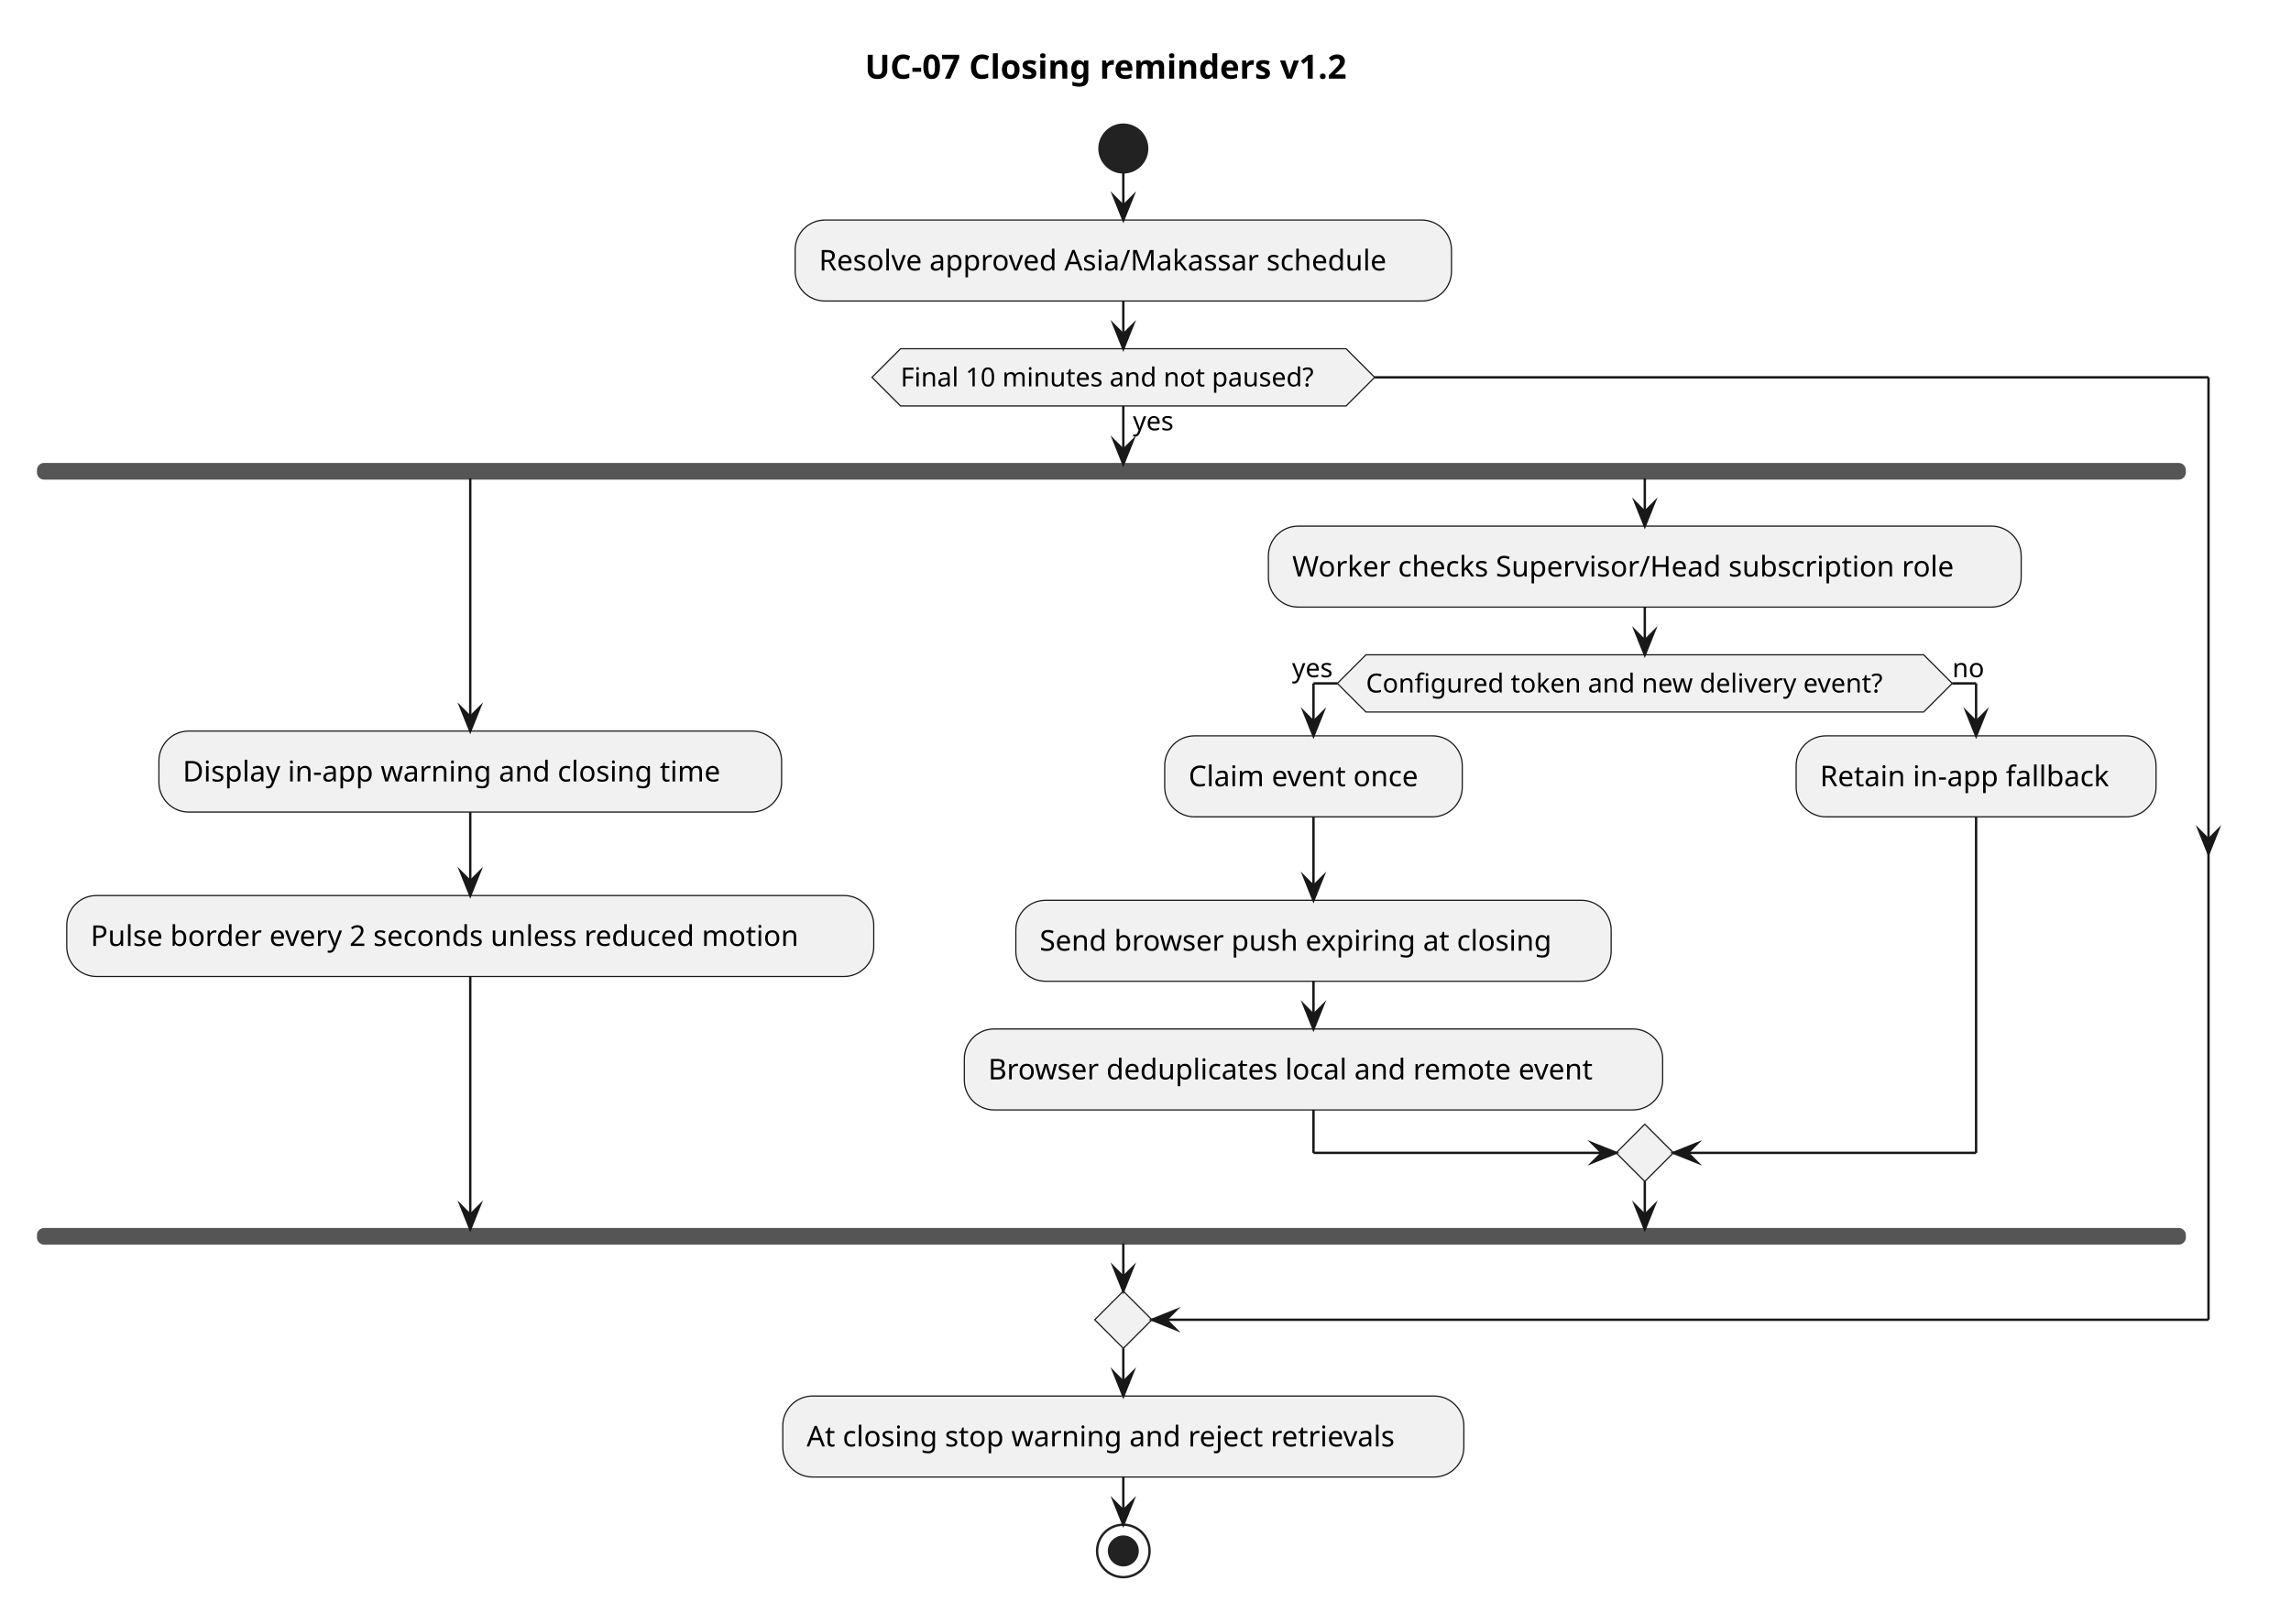
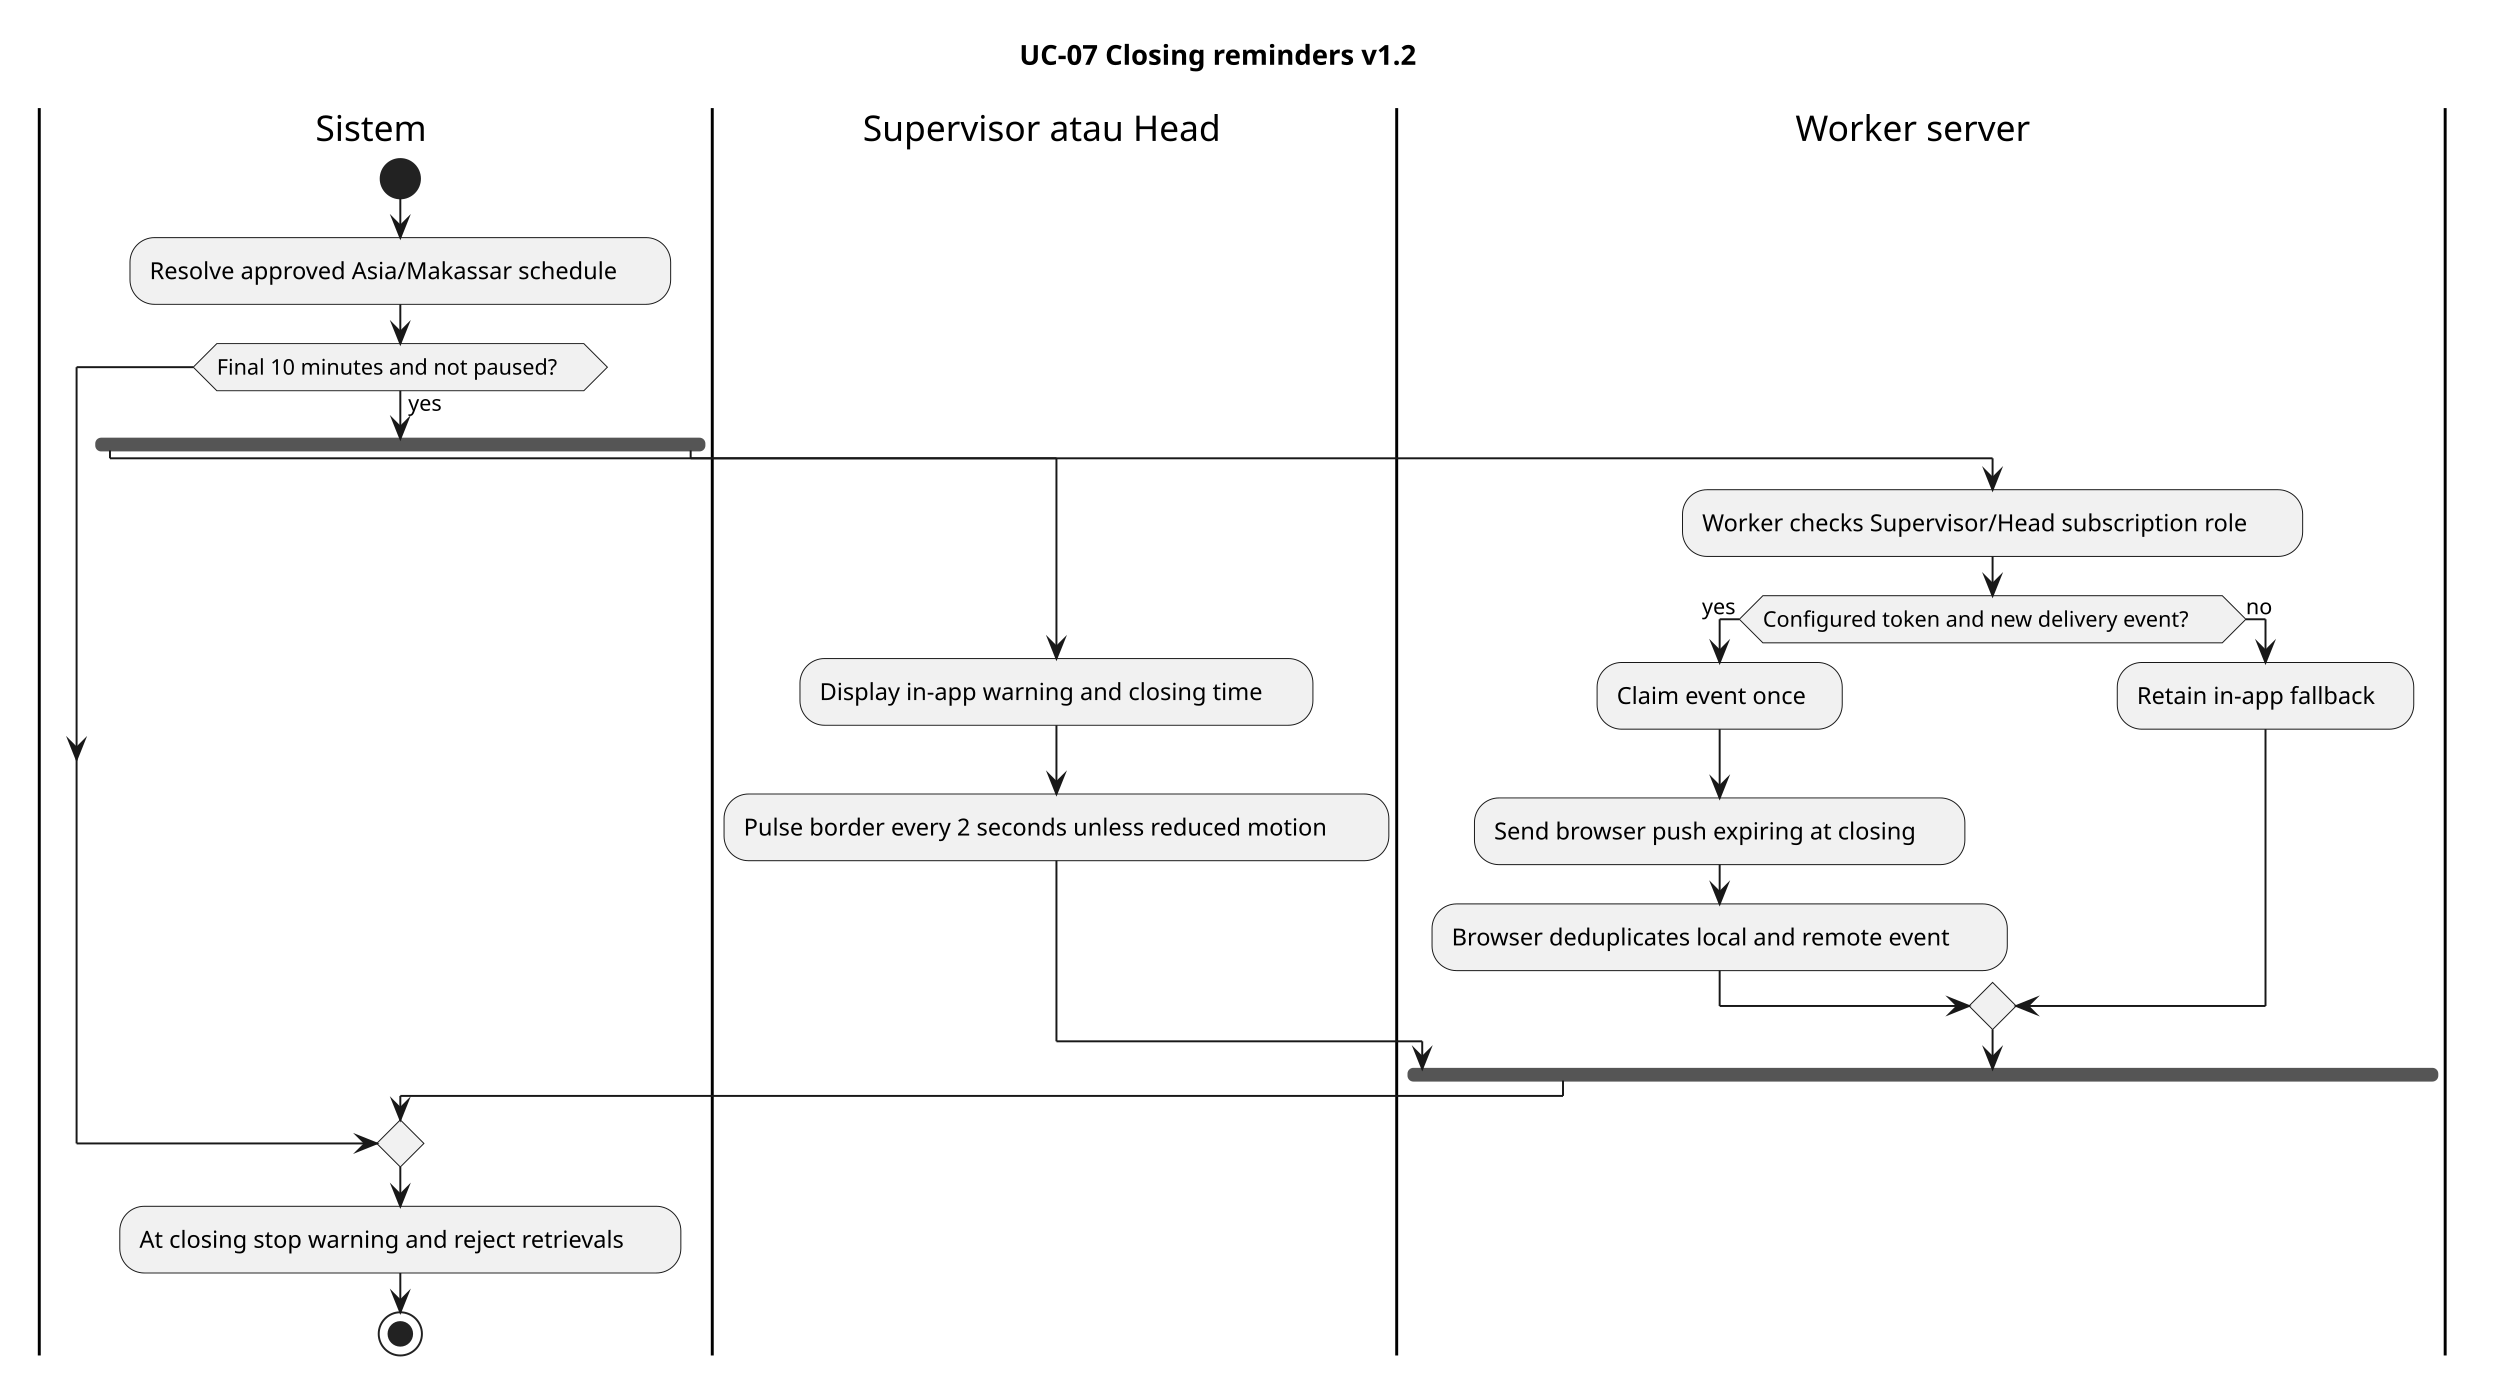
- <svg xmlns="http://www.w3.org/2000/svg" version="1.1" data-diagram-type="ACTIVITY" style="width:961px;height:681px;background:#FFFFFF;" width="961px" height="681px" viewBox="0 0 961 681" zoomAndPan="magnify" preserveAspectRatio="none" contentStyleType="text/css">
+ <svg xmlns="http://www.w3.org/2000/svg" version="1.1" data-diagram-type="ACTIVITY" style="width:1273px;height:711px;background:#FFFFFF;" width="1273px" height="711px" viewBox="0 0 1273 711" zoomAndPan="magnify" preserveAspectRatio="none" contentStyleType="text/css">
  <defs />
  <g font-family="sans-serif" lengthAdjust="spacing">
    <g class="title" data-source-line="1">
-       <text x="362.795" y="32.995" fill="#000" font-size="14" textLength="233.803" font-weight="700">UC-07 Closing reminders v1.2</text>
+       <text x="519.07" y="32.995" fill="#000" font-size="14" textLength="233.803" font-weight="700">UC-07 Closing reminders v1.2</text>
    </g>
-     <ellipse cx="471.197" cy="62.297" rx="10" ry="10" fill="#222" style="stroke:#222;stroke-width:1;" />
-     <rect x="333.542" y="92.297" width="275.311" height="33.969" fill="#F1F1F1" style="stroke:#181818;stroke-width:0.5;" rx="12.5" ry="12.5" />
-     <text x="343.542" y="113.436" fill="#000" font-size="12" textLength="255.311">Resolve approved Asia/Makassar schedule</text>
-     <rect x="16" y="194.668" width="900.394" height="6" fill="#555" style="stroke:#555;stroke-width:1;" rx="2.5" ry="2.5" />
-     <rect x="66.657" y="306.637" width="261.195" height="33.969" fill="#F1F1F1" style="stroke:#181818;stroke-width:0.5;" rx="12.5" ry="12.5" />
-     <text x="76.657" y="327.775" fill="#000" font-size="12" textLength="241.195">Display in-app warning and closing time</text>
-     <rect x="28" y="375.605" width="338.51" height="33.969" fill="#F1F1F1" style="stroke:#181818;stroke-width:0.5;" rx="12.5" ry="12.5" />
-     <text x="38" y="396.744" fill="#000" font-size="12" textLength="318.51">Pulse border every 2 seconds unless reduced motion</text>
-     <rect x="532.05" y="220.668" width="315.775" height="33.969" fill="#F1F1F1" style="stroke:#181818;stroke-width:0.5;" rx="12.5" ry="12.5" />
-     <text x="542.05" y="241.807" fill="#000" font-size="12" textLength="295.775">Worker checks Supervisor/Head subscription role</text>
-     <polygon points="572.966,274.637,806.909,274.637,818.909,286.637,806.909,298.637,572.966,298.637,560.966,286.637,572.966,274.637" fill="#F1F1F1" style="stroke:#181818;stroke-width:0.5;stroke-linejoin:miter;stroke-miterlimit:10;" />
-     <text x="572.966" y="290.445" fill="#000" font-size="11" textLength="233.943">Configured token and new delivery event?</text>
-     <text x="541.958" y="284.042" fill="#000" font-size="11" textLength="19.008">yes</text>
-     <text x="818.909" y="284.042" fill="#000" font-size="11" textLength="13.702">no</text>
-     <rect x="488.554" y="308.637" width="124.824" height="33.969" fill="#F1F1F1" style="stroke:#181818;stroke-width:0.5;" rx="12.5" ry="12.5" />
-     <text x="498.554" y="329.775" fill="#000" font-size="12" textLength="104.824">Claim event once</text>
-     <rect x="426.107" y="377.605" width="249.717" height="33.969" fill="#F1F1F1" style="stroke:#181818;stroke-width:0.5;" rx="12.5" ry="12.5" />
-     <text x="436.107" y="398.744" fill="#000" font-size="12" textLength="229.717">Send browser push expiring at closing</text>
-     <rect x="404.51" y="431.574" width="292.912" height="33.969" fill="#F1F1F1" style="stroke:#181818;stroke-width:0.5;" rx="12.5" ry="12.5" />
-     <text x="414.51" y="452.713" fill="#000" font-size="12" textLength="272.912">Browser deduplicates local and remote event</text>
-     <rect x="753.425" y="308.637" width="150.969" height="33.969" fill="#F1F1F1" style="stroke:#181818;stroke-width:0.5;" rx="12.5" ry="12.5" />
-     <text x="763.425" y="329.775" fill="#000" font-size="12" textLength="130.969">Retain in-app fallback</text>
-     <polygon points="689.938,471.543,701.938,483.543,689.938,495.543,677.938,483.543,689.938,471.543" fill="#F1F1F1" style="stroke:#181818;stroke-width:0.5;stroke-linejoin:miter;stroke-miterlimit:10;" />
-     <rect x="16" y="515.543" width="900.394" height="6" fill="#555" style="stroke:#555;stroke-width:1;" rx="2.5" ry="2.5" />
-     <polygon points="377.756,146.266,564.638,146.266,576.638,158.266,564.638,170.266,377.756,170.266,365.756,158.266,377.756,146.266" fill="#F1F1F1" style="stroke:#181818;stroke-width:0.5;stroke-linejoin:miter;stroke-miterlimit:10;" />
-     <text x="475.197" y="180.476" fill="#000" font-size="11" textLength="19.008">yes</text>
-     <text x="377.756" y="162.074" fill="#000" font-size="11" textLength="186.882">Final 10 minutes and not paused?</text>
-     <polygon points="471.197,541.543,483.197,553.543,471.197,565.543,459.197,553.543,471.197,541.543" fill="#F1F1F1" style="stroke:#181818;stroke-width:0.5;stroke-linejoin:miter;stroke-miterlimit:10;" />
-     <rect x="328.353" y="585.543" width="285.688" height="33.969" fill="#F1F1F1" style="stroke:#181818;stroke-width:0.5;" rx="12.5" ry="12.5" />
-     <text x="338.353" y="606.682" fill="#000" font-size="12" textLength="265.688">At closing stop warning and reject retrievals</text>
-     <ellipse cx="471.197" cy="650.512" rx="11" ry="11" fill="none" style="stroke:#222;stroke-width:1;" />
-     <ellipse cx="471.197" cy="650.512" rx="6" ry="6" fill="#222" style="stroke:#222;stroke-width:1;" />
-     <line x1="471.197" y1="72.297" x2="471.197" y2="92.297" style="stroke:#181818;stroke-width:1;" />
-     <polygon points="467.197,82.297,471.197,92.297,475.197,82.297,471.197,86.297" fill="#181818" style="stroke:#181818;stroke-width:1;stroke-linejoin:miter;stroke-miterlimit:10;" />
-     <line x1="197.255" y1="340.605" x2="197.255" y2="375.605" style="stroke:#181818;stroke-width:1;" />
-     <polygon points="193.255,365.605,197.255,375.605,201.255,365.605,197.255,369.605" fill="#181818" style="stroke:#181818;stroke-width:1;stroke-linejoin:miter;stroke-miterlimit:10;" />
-     <line x1="550.966" y1="342.605" x2="550.966" y2="377.605" style="stroke:#181818;stroke-width:1;" />
-     <polygon points="546.966,367.605,550.966,377.605,554.966,367.605,550.966,371.605" fill="#181818" style="stroke:#181818;stroke-width:1;stroke-linejoin:miter;stroke-miterlimit:10;" />
-     <line x1="550.966" y1="411.574" x2="550.966" y2="431.574" style="stroke:#181818;stroke-width:1;" />
-     <polygon points="546.966,421.574,550.966,431.574,554.966,421.574,550.966,425.574" fill="#181818" style="stroke:#181818;stroke-width:1;stroke-linejoin:miter;stroke-miterlimit:10;" />
-     <line x1="560.966" y1="286.637" x2="550.966" y2="286.637" style="stroke:#181818;stroke-width:1;" />
-     <line x1="550.966" y1="286.637" x2="550.966" y2="308.637" style="stroke:#181818;stroke-width:1;" />
-     <polygon points="546.966,298.637,550.966,308.637,554.966,298.637,550.966,302.637" fill="#181818" style="stroke:#181818;stroke-width:1;stroke-linejoin:miter;stroke-miterlimit:10;" />
-     <line x1="818.909" y1="286.637" x2="828.909" y2="286.637" style="stroke:#181818;stroke-width:1;" />
-     <line x1="828.909" y1="286.637" x2="828.909" y2="308.637" style="stroke:#181818;stroke-width:1;" />
-     <polygon points="824.909,298.637,828.909,308.637,832.909,298.637,828.909,302.637" fill="#181818" style="stroke:#181818;stroke-width:1;stroke-linejoin:miter;stroke-miterlimit:10;" />
-     <line x1="550.966" y1="465.543" x2="550.966" y2="483.543" style="stroke:#181818;stroke-width:1;" />
-     <line x1="550.966" y1="483.543" x2="677.938" y2="483.543" style="stroke:#181818;stroke-width:1;" />
-     <polygon points="667.938,479.543,677.938,483.543,667.938,487.543,671.938,483.543" fill="#181818" style="stroke:#181818;stroke-width:1;stroke-linejoin:miter;stroke-miterlimit:10;" />
-     <line x1="828.909" y1="342.605" x2="828.909" y2="483.543" style="stroke:#181818;stroke-width:1;" />
-     <line x1="828.909" y1="483.543" x2="701.938" y2="483.543" style="stroke:#181818;stroke-width:1;" />
-     <polygon points="711.938,479.543,701.938,483.543,711.938,487.543,707.938,483.543" fill="#181818" style="stroke:#181818;stroke-width:1;stroke-linejoin:miter;stroke-miterlimit:10;" />
-     <line x1="689.938" y1="254.637" x2="689.938" y2="274.637" style="stroke:#181818;stroke-width:1;" />
-     <polygon points="685.938,264.637,689.938,274.637,693.938,264.637,689.938,268.637" fill="#181818" style="stroke:#181818;stroke-width:1;stroke-linejoin:miter;stroke-miterlimit:10;" />
-     <line x1="197.255" y1="200.668" x2="197.255" y2="306.637" style="stroke:#181818;stroke-width:1;" />
-     <polygon points="193.255,296.637,197.255,306.637,201.255,296.637,197.255,300.637" fill="#181818" style="stroke:#181818;stroke-width:1;stroke-linejoin:miter;stroke-miterlimit:10;" />
-     <line x1="689.938" y1="200.668" x2="689.938" y2="220.668" style="stroke:#181818;stroke-width:1;" />
-     <polygon points="685.938,210.668,689.938,220.668,693.938,210.668,689.938,214.668" fill="#181818" style="stroke:#181818;stroke-width:1;stroke-linejoin:miter;stroke-miterlimit:10;" />
-     <line x1="197.255" y1="409.574" x2="197.255" y2="515.543" style="stroke:#181818;stroke-width:1;" />
-     <polygon points="193.255,505.543,197.255,515.543,201.255,505.543,197.255,509.543" fill="#181818" style="stroke:#181818;stroke-width:1;stroke-linejoin:miter;stroke-miterlimit:10;" />
-     <line x1="689.938" y1="495.543" x2="689.938" y2="515.543" style="stroke:#181818;stroke-width:1;" />
-     <polygon points="685.938,505.543,689.938,515.543,693.938,505.543,689.938,509.543" fill="#181818" style="stroke:#181818;stroke-width:1;stroke-linejoin:miter;stroke-miterlimit:10;" />
-     <line x1="471.197" y1="170.266" x2="471.197" y2="194.668" style="stroke:#181818;stroke-width:1;" />
-     <polygon points="467.197,184.668,471.197,194.668,475.197,184.668,471.197,188.668" fill="#181818" style="stroke:#181818;stroke-width:1;stroke-linejoin:miter;stroke-miterlimit:10;" />
-     <line x1="576.638" y1="158.266" x2="926.394" y2="158.266" style="stroke:#181818;stroke-width:1;" />
-     <polygon points="922.394,348.105,926.394,358.105,930.394,348.105,926.394,352.105" fill="#181818" style="stroke:#181818;stroke-width:1;stroke-linejoin:miter;stroke-miterlimit:10;" />
-     <line x1="926.394" y1="158.266" x2="926.394" y2="553.543" style="stroke:#181818;stroke-width:1;" />
-     <line x1="926.394" y1="553.543" x2="483.197" y2="553.543" style="stroke:#181818;stroke-width:1;" />
-     <polygon points="493.197,549.543,483.197,553.543,493.197,557.543,489.197,553.543" fill="#181818" style="stroke:#181818;stroke-width:1;stroke-linejoin:miter;stroke-miterlimit:10;" />
-     <line x1="471.197" y1="521.543" x2="471.197" y2="541.543" style="stroke:#181818;stroke-width:1;" />
-     <polygon points="467.197,531.543,471.197,541.543,475.197,531.543,471.197,535.543" fill="#181818" style="stroke:#181818;stroke-width:1;stroke-linejoin:miter;stroke-miterlimit:10;" />
-     <line x1="471.197" y1="126.266" x2="471.197" y2="146.266" style="stroke:#181818;stroke-width:1;" />
-     <polygon points="467.197,136.266,471.197,146.266,475.197,136.266,471.197,140.266" fill="#181818" style="stroke:#181818;stroke-width:1;stroke-linejoin:miter;stroke-miterlimit:10;" />
-     <line x1="471.197" y1="565.543" x2="471.197" y2="585.543" style="stroke:#181818;stroke-width:1;" />
-     <polygon points="467.197,575.543,471.197,585.543,475.197,575.543,471.197,579.543" fill="#181818" style="stroke:#181818;stroke-width:1;stroke-linejoin:miter;stroke-miterlimit:10;" />
-     <line x1="471.197" y1="619.512" x2="471.197" y2="639.512" style="stroke:#181818;stroke-width:1;" />
-     <polygon points="467.197,629.512,471.197,639.512,475.197,629.512,471.197,633.512" fill="#181818" style="stroke:#181818;stroke-width:1;stroke-linejoin:miter;stroke-miterlimit:10;" />
+     <rect x="20" y="55.042" width="1226.942" height="20.953" fill="none" style="stroke:none;" />
+     <ellipse cx="203.844" cy="90.995" rx="10" ry="10" fill="#222" style="stroke:#222;stroke-width:1;" />
+     <rect x="66.188" y="120.995" width="275.311" height="33.969" fill="#F1F1F1" style="stroke:#181818;stroke-width:0.5;" rx="12.5" ry="12.5" />
+     <text x="76.188" y="142.134" fill="#000" font-size="12" textLength="255.311">Resolve approved Asia/Makassar schedule</text>
+     <rect x="49" y="223.366" width="309.688" height="6" fill="#555" style="stroke:#555;stroke-width:1;" rx="2.5" ry="2.5" />
+     <polygon points="110.403,174.964,297.285,174.964,309.285,186.964,297.285,198.964,110.403,198.964,98.403,186.964,110.403,174.964" fill="#F1F1F1" style="stroke:#181818;stroke-width:0.5;stroke-linejoin:miter;stroke-miterlimit:10;" />
+     <text x="207.844" y="209.174" fill="#000" font-size="11" textLength="19.008">yes</text>
+     <text x="110.403" y="190.772" fill="#000" font-size="11" textLength="186.882">Final 10 minutes and not paused?</text>
+     <polygon points="203.844,570.241,215.844,582.241,203.844,594.241,191.844,582.241,203.844,570.241" fill="#F1F1F1" style="stroke:#181818;stroke-width:0.5;stroke-linejoin:miter;stroke-miterlimit:10;" />
+     <rect x="61" y="614.241" width="285.688" height="33.969" fill="#F1F1F1" style="stroke:#181818;stroke-width:0.5;" rx="12.5" ry="12.5" />
+     <text x="71" y="635.38" fill="#000" font-size="12" textLength="265.688">At closing stop warning and reject retrievals</text>
+     <ellipse cx="203.844" cy="679.21" rx="11" ry="11" fill="none" style="stroke:#222;stroke-width:1;" />
+     <ellipse cx="203.844" cy="679.21" rx="6" ry="6" fill="#222" style="stroke:#222;stroke-width:1;" />
+     <line x1="20" y1="55.042" x2="20" y2="690.21" style="stroke:#000;stroke-width:1.5;" />
+     <rect x="407.345" y="335.335" width="261.195" height="33.969" fill="#F1F1F1" style="stroke:#181818;stroke-width:0.5;" rx="12.5" ry="12.5" />
+     <text x="417.345" y="356.474" fill="#000" font-size="12" textLength="241.195">Display in-app warning and closing time</text>
+     <rect x="368.688" y="404.304" width="338.51" height="33.969" fill="#F1F1F1" style="stroke:#181818;stroke-width:0.5;" rx="12.5" ry="12.5" />
+     <text x="378.688" y="425.442" fill="#000" font-size="12" textLength="318.51">Pulse border every 2 seconds unless reduced motion</text>
+     <line x1="362.688" y1="55.042" x2="362.688" y2="690.21" style="stroke:#000;stroke-width:1.5;" />
+     <rect x="856.737" y="249.366" width="315.775" height="33.969" fill="#F1F1F1" style="stroke:#181818;stroke-width:0.5;" rx="12.5" ry="12.5" />
+     <text x="866.737" y="270.505" fill="#000" font-size="12" textLength="295.775">Worker checks Supervisor/Head subscription role</text>
+     <polygon points="897.653,303.335,1131.597,303.335,1143.597,315.335,1131.597,327.335,897.653,327.335,885.653,315.335,897.653,303.335" fill="#F1F1F1" style="stroke:#181818;stroke-width:0.5;stroke-linejoin:miter;stroke-miterlimit:10;" />
+     <text x="897.653" y="319.143" fill="#000" font-size="11" textLength="233.943">Configured token and new delivery event?</text>
+     <text x="866.645" y="312.741" fill="#000" font-size="11" textLength="19.008">yes</text>
+     <text x="1143.597" y="312.741" fill="#000" font-size="11" textLength="13.702">no</text>
+     <rect x="813.241" y="337.335" width="124.824" height="33.969" fill="#F1F1F1" style="stroke:#181818;stroke-width:0.5;" rx="12.5" ry="12.5" />
+     <text x="823.241" y="358.474" fill="#000" font-size="12" textLength="104.824">Claim event once</text>
+     <rect x="750.795" y="406.304" width="249.717" height="33.969" fill="#F1F1F1" style="stroke:#181818;stroke-width:0.5;" rx="12.5" ry="12.5" />
+     <text x="760.795" y="427.442" fill="#000" font-size="12" textLength="229.717">Send browser push expiring at closing</text>
+     <rect x="729.197" y="460.272" width="292.912" height="33.969" fill="#F1F1F1" style="stroke:#181818;stroke-width:0.5;" rx="12.5" ry="12.5" />
+     <text x="739.197" y="481.411" fill="#000" font-size="12" textLength="272.912">Browser deduplicates local and remote event</text>
+     <rect x="1078.112" y="337.335" width="150.969" height="33.969" fill="#F1F1F1" style="stroke:#181818;stroke-width:0.5;" rx="12.5" ry="12.5" />
+     <text x="1088.112" y="358.474" fill="#000" font-size="12" textLength="130.969">Retain in-app fallback</text>
+     <polygon points="1014.625,500.241,1026.625,512.241,1014.625,524.241,1002.625,512.241,1014.625,500.241" fill="#F1F1F1" style="stroke:#181818;stroke-width:0.5;stroke-linejoin:miter;stroke-miterlimit:10;" />
+     <rect x="717.197" y="544.241" width="523.884" height="6" fill="#555" style="stroke:#555;stroke-width:1;" rx="2.5" ry="2.5" />
+     <line x1="711.197" y1="55.042" x2="711.197" y2="690.21" style="stroke:#000;stroke-width:1.5;" />
+     <line x1="1245.081" y1="55.042" x2="1245.081" y2="690.21" style="stroke:#000;stroke-width:1.5;" />
+     <line x1="203.844" y1="100.995" x2="203.844" y2="120.995" style="stroke:#181818;stroke-width:1;" />
+     <polygon points="199.844,110.995,203.844,120.995,207.844,110.995,203.844,114.995" fill="#181818" style="stroke:#181818;stroke-width:1;stroke-linejoin:miter;stroke-miterlimit:10;" />
+     <line x1="203.844" y1="198.964" x2="203.844" y2="223.366" style="stroke:#181818;stroke-width:1;" />
+     <polygon points="199.844,213.366,203.844,223.366,207.844,213.366,203.844,217.366" fill="#181818" style="stroke:#181818;stroke-width:1;stroke-linejoin:miter;stroke-miterlimit:10;" />
+     <line x1="98.403" y1="186.964" x2="39" y2="186.964" style="stroke:#181818;stroke-width:1;" />
+     <polygon points="35,376.804,39,386.804,43,376.804,39,380.804" fill="#181818" style="stroke:#181818;stroke-width:1;stroke-linejoin:miter;stroke-miterlimit:10;" />
+     <line x1="39" y1="186.964" x2="39" y2="582.241" style="stroke:#181818;stroke-width:1;" />
+     <line x1="39" y1="582.241" x2="191.844" y2="582.241" style="stroke:#181818;stroke-width:1;" />
+     <polygon points="181.844,578.241,191.844,582.241,181.844,586.241,185.844,582.241" fill="#181818" style="stroke:#181818;stroke-width:1;stroke-linejoin:miter;stroke-miterlimit:10;" />
+     <line x1="203.844" y1="154.964" x2="203.844" y2="174.964" style="stroke:#181818;stroke-width:1;" />
+     <polygon points="199.844,164.964,203.844,174.964,207.844,164.964,203.844,168.964" fill="#181818" style="stroke:#181818;stroke-width:1;stroke-linejoin:miter;stroke-miterlimit:10;" />
+     <line x1="203.844" y1="594.241" x2="203.844" y2="614.241" style="stroke:#181818;stroke-width:1;" />
+     <polygon points="199.844,604.241,203.844,614.241,207.844,604.241,203.844,608.241" fill="#181818" style="stroke:#181818;stroke-width:1;stroke-linejoin:miter;stroke-miterlimit:10;" />
+     <line x1="203.844" y1="648.21" x2="203.844" y2="668.21" style="stroke:#181818;stroke-width:1;" />
+     <polygon points="199.844,658.21,203.844,668.21,207.844,658.21,203.844,662.21" fill="#181818" style="stroke:#181818;stroke-width:1;stroke-linejoin:miter;stroke-miterlimit:10;" />
+     <line x1="537.942" y1="369.304" x2="537.942" y2="404.304" style="stroke:#181818;stroke-width:1;" />
+     <polygon points="533.942,394.304,537.942,404.304,541.942,394.304,537.942,398.304" fill="#181818" style="stroke:#181818;stroke-width:1;stroke-linejoin:miter;stroke-miterlimit:10;" />
+     <line x1="875.653" y1="371.304" x2="875.653" y2="406.304" style="stroke:#181818;stroke-width:1;" />
+     <polygon points="871.653,396.304,875.653,406.304,879.653,396.304,875.653,400.304" fill="#181818" style="stroke:#181818;stroke-width:1;stroke-linejoin:miter;stroke-miterlimit:10;" />
+     <line x1="875.653" y1="440.272" x2="875.653" y2="460.272" style="stroke:#181818;stroke-width:1;" />
+     <polygon points="871.653,450.272,875.653,460.272,879.653,450.272,875.653,454.272" fill="#181818" style="stroke:#181818;stroke-width:1;stroke-linejoin:miter;stroke-miterlimit:10;" />
+     <line x1="885.653" y1="315.335" x2="875.653" y2="315.335" style="stroke:#181818;stroke-width:1;" />
+     <line x1="875.653" y1="315.335" x2="875.653" y2="337.335" style="stroke:#181818;stroke-width:1;" />
+     <polygon points="871.653,327.335,875.653,337.335,879.653,327.335,875.653,331.335" fill="#181818" style="stroke:#181818;stroke-width:1;stroke-linejoin:miter;stroke-miterlimit:10;" />
+     <line x1="1143.597" y1="315.335" x2="1153.597" y2="315.335" style="stroke:#181818;stroke-width:1;" />
+     <line x1="1153.597" y1="315.335" x2="1153.597" y2="337.335" style="stroke:#181818;stroke-width:1;" />
+     <polygon points="1149.597,327.335,1153.597,337.335,1157.597,327.335,1153.597,331.335" fill="#181818" style="stroke:#181818;stroke-width:1;stroke-linejoin:miter;stroke-miterlimit:10;" />
+     <line x1="875.653" y1="494.241" x2="875.653" y2="512.241" style="stroke:#181818;stroke-width:1;" />
+     <line x1="875.653" y1="512.241" x2="1002.625" y2="512.241" style="stroke:#181818;stroke-width:1;" />
+     <polygon points="992.625,508.241,1002.625,512.241,992.625,516.241,996.625,512.241" fill="#181818" style="stroke:#181818;stroke-width:1;stroke-linejoin:miter;stroke-miterlimit:10;" />
+     <line x1="1153.597" y1="371.304" x2="1153.597" y2="512.241" style="stroke:#181818;stroke-width:1;" />
+     <line x1="1153.597" y1="512.241" x2="1026.625" y2="512.241" style="stroke:#181818;stroke-width:1;" />
+     <polygon points="1036.625,508.241,1026.625,512.241,1036.625,516.241,1032.625,512.241" fill="#181818" style="stroke:#181818;stroke-width:1;stroke-linejoin:miter;stroke-miterlimit:10;" />
+     <line x1="1014.625" y1="283.335" x2="1014.625" y2="303.335" style="stroke:#181818;stroke-width:1;" />
+     <polygon points="1010.625,293.335,1014.625,303.335,1018.625,293.335,1014.625,297.335" fill="#181818" style="stroke:#181818;stroke-width:1;stroke-linejoin:miter;stroke-miterlimit:10;" />
+     <line x1="1014.625" y1="524.241" x2="1014.625" y2="544.241" style="stroke:#181818;stroke-width:1;" />
+     <polygon points="1010.625,534.241,1014.625,544.241,1018.625,534.241,1014.625,538.241" fill="#181818" style="stroke:#181818;stroke-width:1;stroke-linejoin:miter;stroke-miterlimit:10;" />
+     <line x1="56" y1="229.366" x2="56" y2="233.366" style="stroke:#181818;stroke-width:1;" />
+     <line x1="56" y1="233.366" x2="537.942" y2="233.366" style="stroke:#181818;stroke-width:1;" />
+     <line x1="537.942" y1="233.366" x2="537.942" y2="335.335" style="stroke:#181818;stroke-width:1;" />
+     <polygon points="533.942,325.335,537.942,335.335,541.942,325.335,537.942,329.335" fill="#181818" style="stroke:#181818;stroke-width:1;stroke-linejoin:miter;stroke-miterlimit:10;" />
+     <line x1="351.688" y1="229.366" x2="351.688" y2="233.366" style="stroke:#181818;stroke-width:1;" />
+     <line x1="351.688" y1="233.366" x2="1014.625" y2="233.366" style="stroke:#181818;stroke-width:1;" />
+     <line x1="1014.625" y1="233.366" x2="1014.625" y2="249.366" style="stroke:#181818;stroke-width:1;" />
+     <polygon points="1010.625,239.366,1014.625,249.366,1018.625,239.366,1014.625,243.366" fill="#181818" style="stroke:#181818;stroke-width:1;stroke-linejoin:miter;stroke-miterlimit:10;" />
+     <line x1="537.942" y1="438.272" x2="537.942" y2="530.241" style="stroke:#181818;stroke-width:1;" />
+     <line x1="537.942" y1="530.241" x2="724.197" y2="530.241" style="stroke:#181818;stroke-width:1;" />
+     <line x1="724.197" y1="530.241" x2="724.197" y2="544.241" style="stroke:#181818;stroke-width:1;" />
+     <polygon points="720.197,534.241,724.197,544.241,728.197,534.241,724.197,538.241" fill="#181818" style="stroke:#181818;stroke-width:1;stroke-linejoin:miter;stroke-miterlimit:10;" />
+     <line x1="795.884" y1="550.241" x2="795.884" y2="558.04" style="stroke:#181818;stroke-width:1;" />
+     <line x1="795.884" y1="558.04" x2="203.844" y2="558.04" style="stroke:#181818;stroke-width:1;" />
+     <line x1="203.844" y1="558.04" x2="203.844" y2="570.241" style="stroke:#181818;stroke-width:1;" />
+     <polygon points="199.844,560.241,203.844,570.241,207.844,560.241,203.844,564.241" fill="#181818" style="stroke:#181818;stroke-width:1;stroke-linejoin:miter;stroke-miterlimit:10;" />
+     <text x="160.608" y="71.75" fill="#000" font-size="18" textLength="61.471">Sistem</text>
+     <text x="439.335" y="71.75" fill="#000" font-size="18" textLength="195.214">Supervisor atau Head</text>
+     <text x="914.234" y="71.75" fill="#000" font-size="18" textLength="127.811">Worker server</text>
  </g>
</svg>
